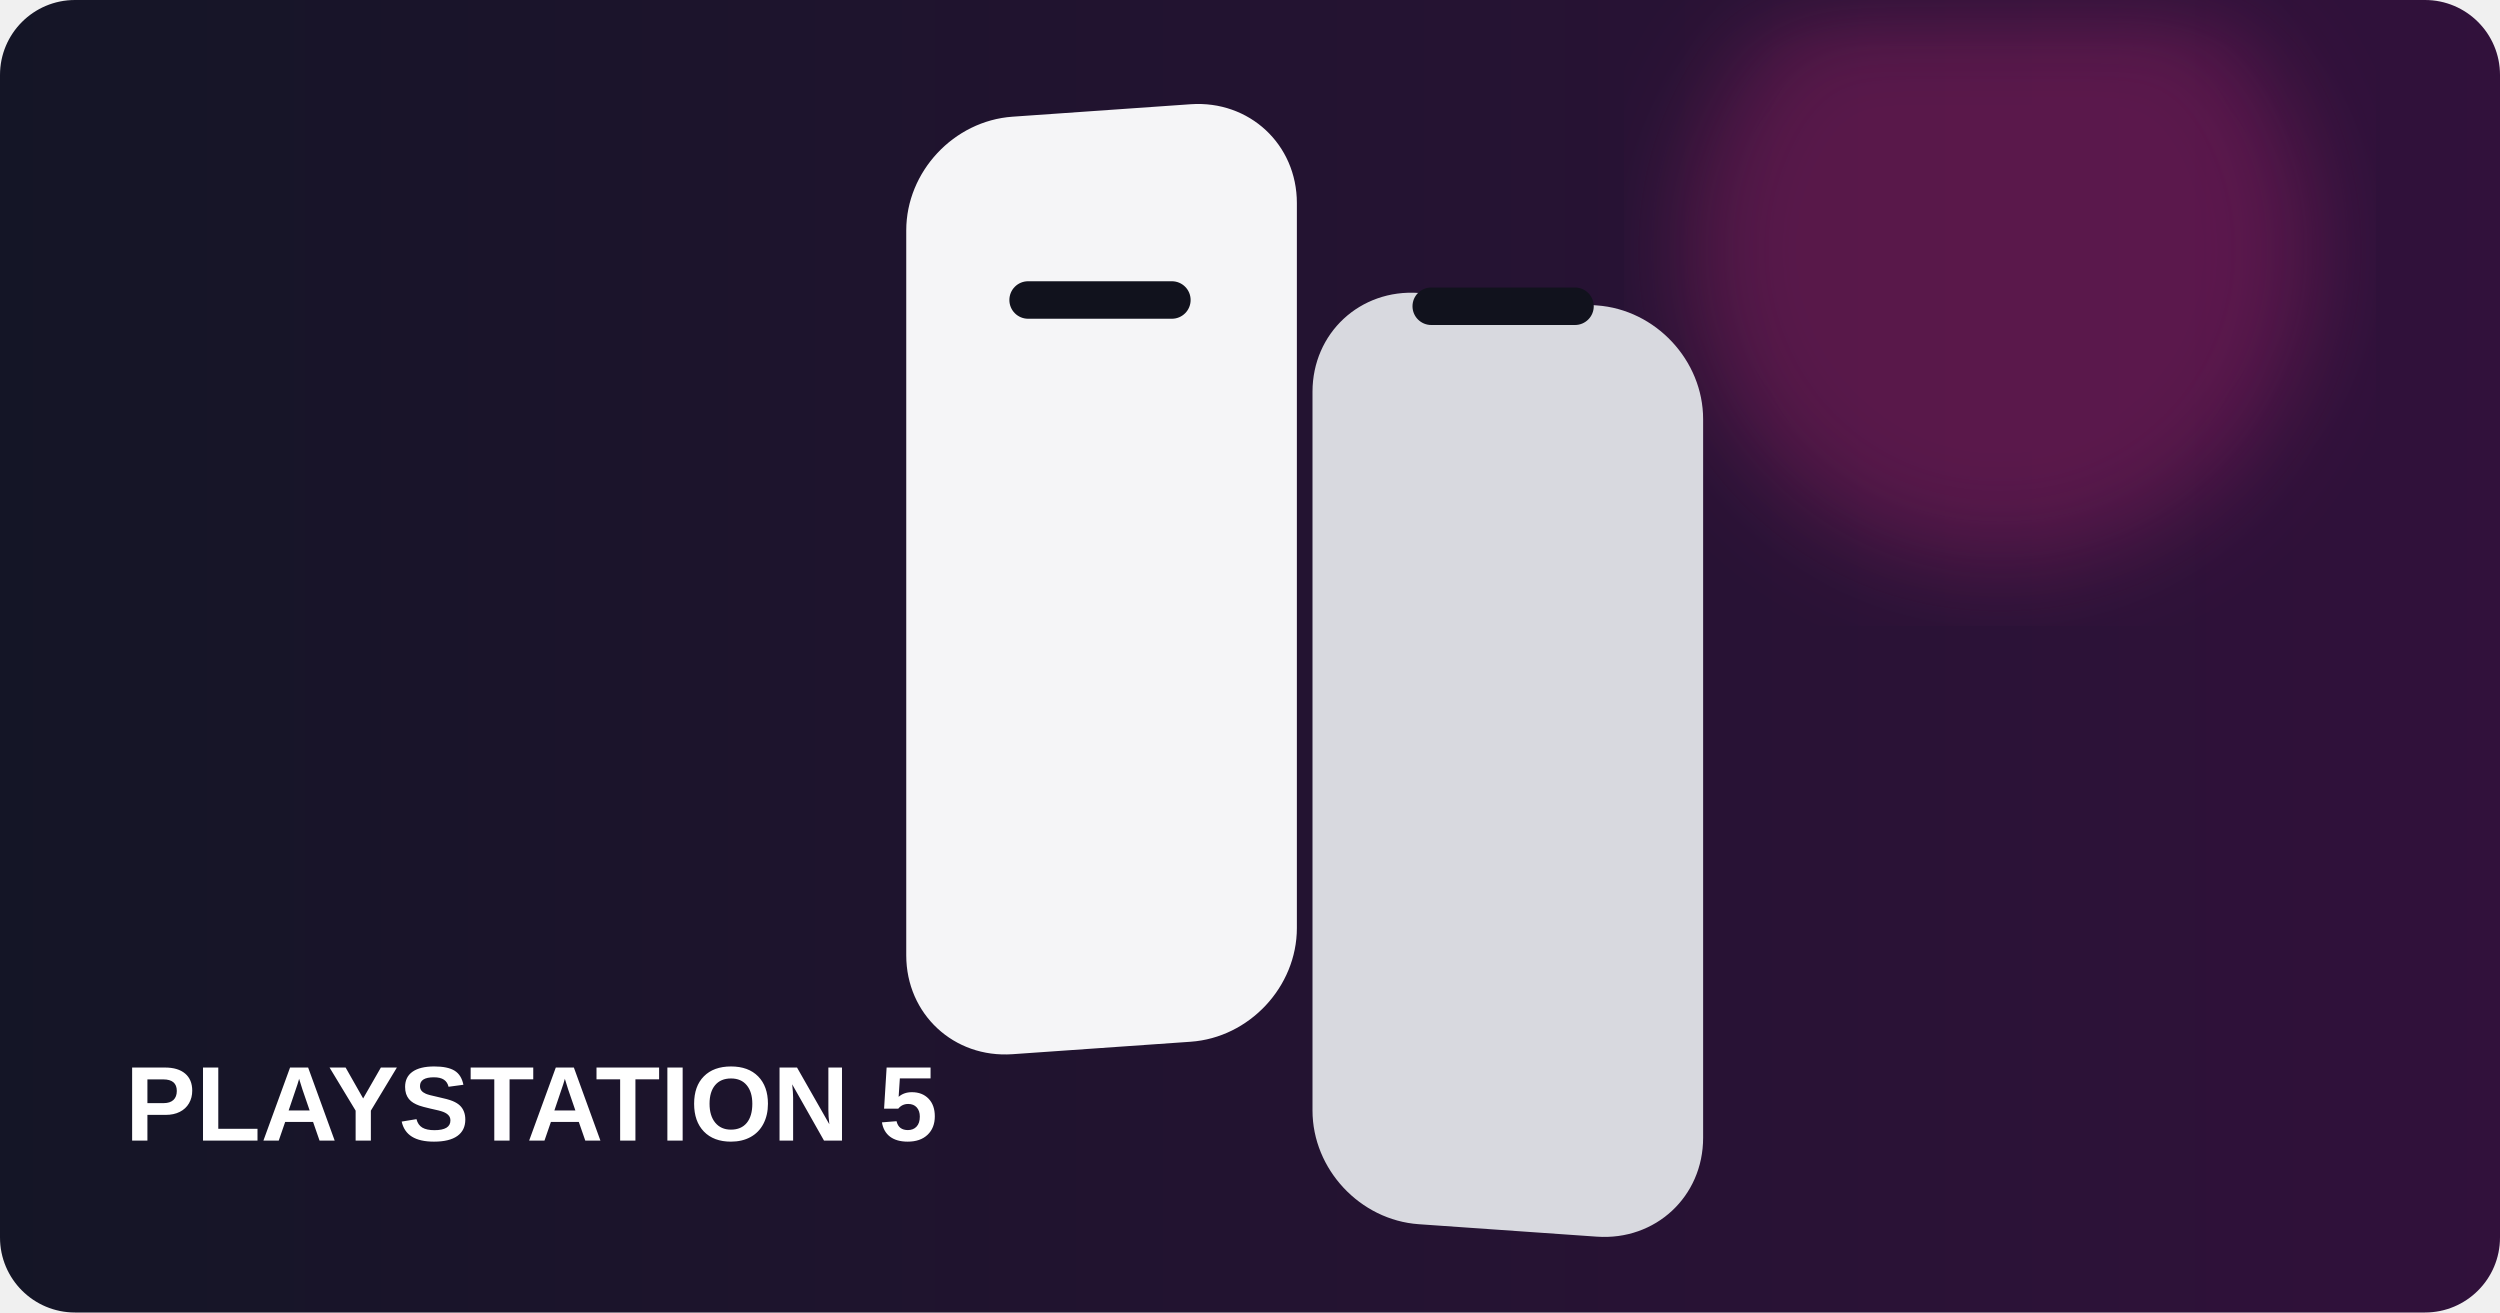
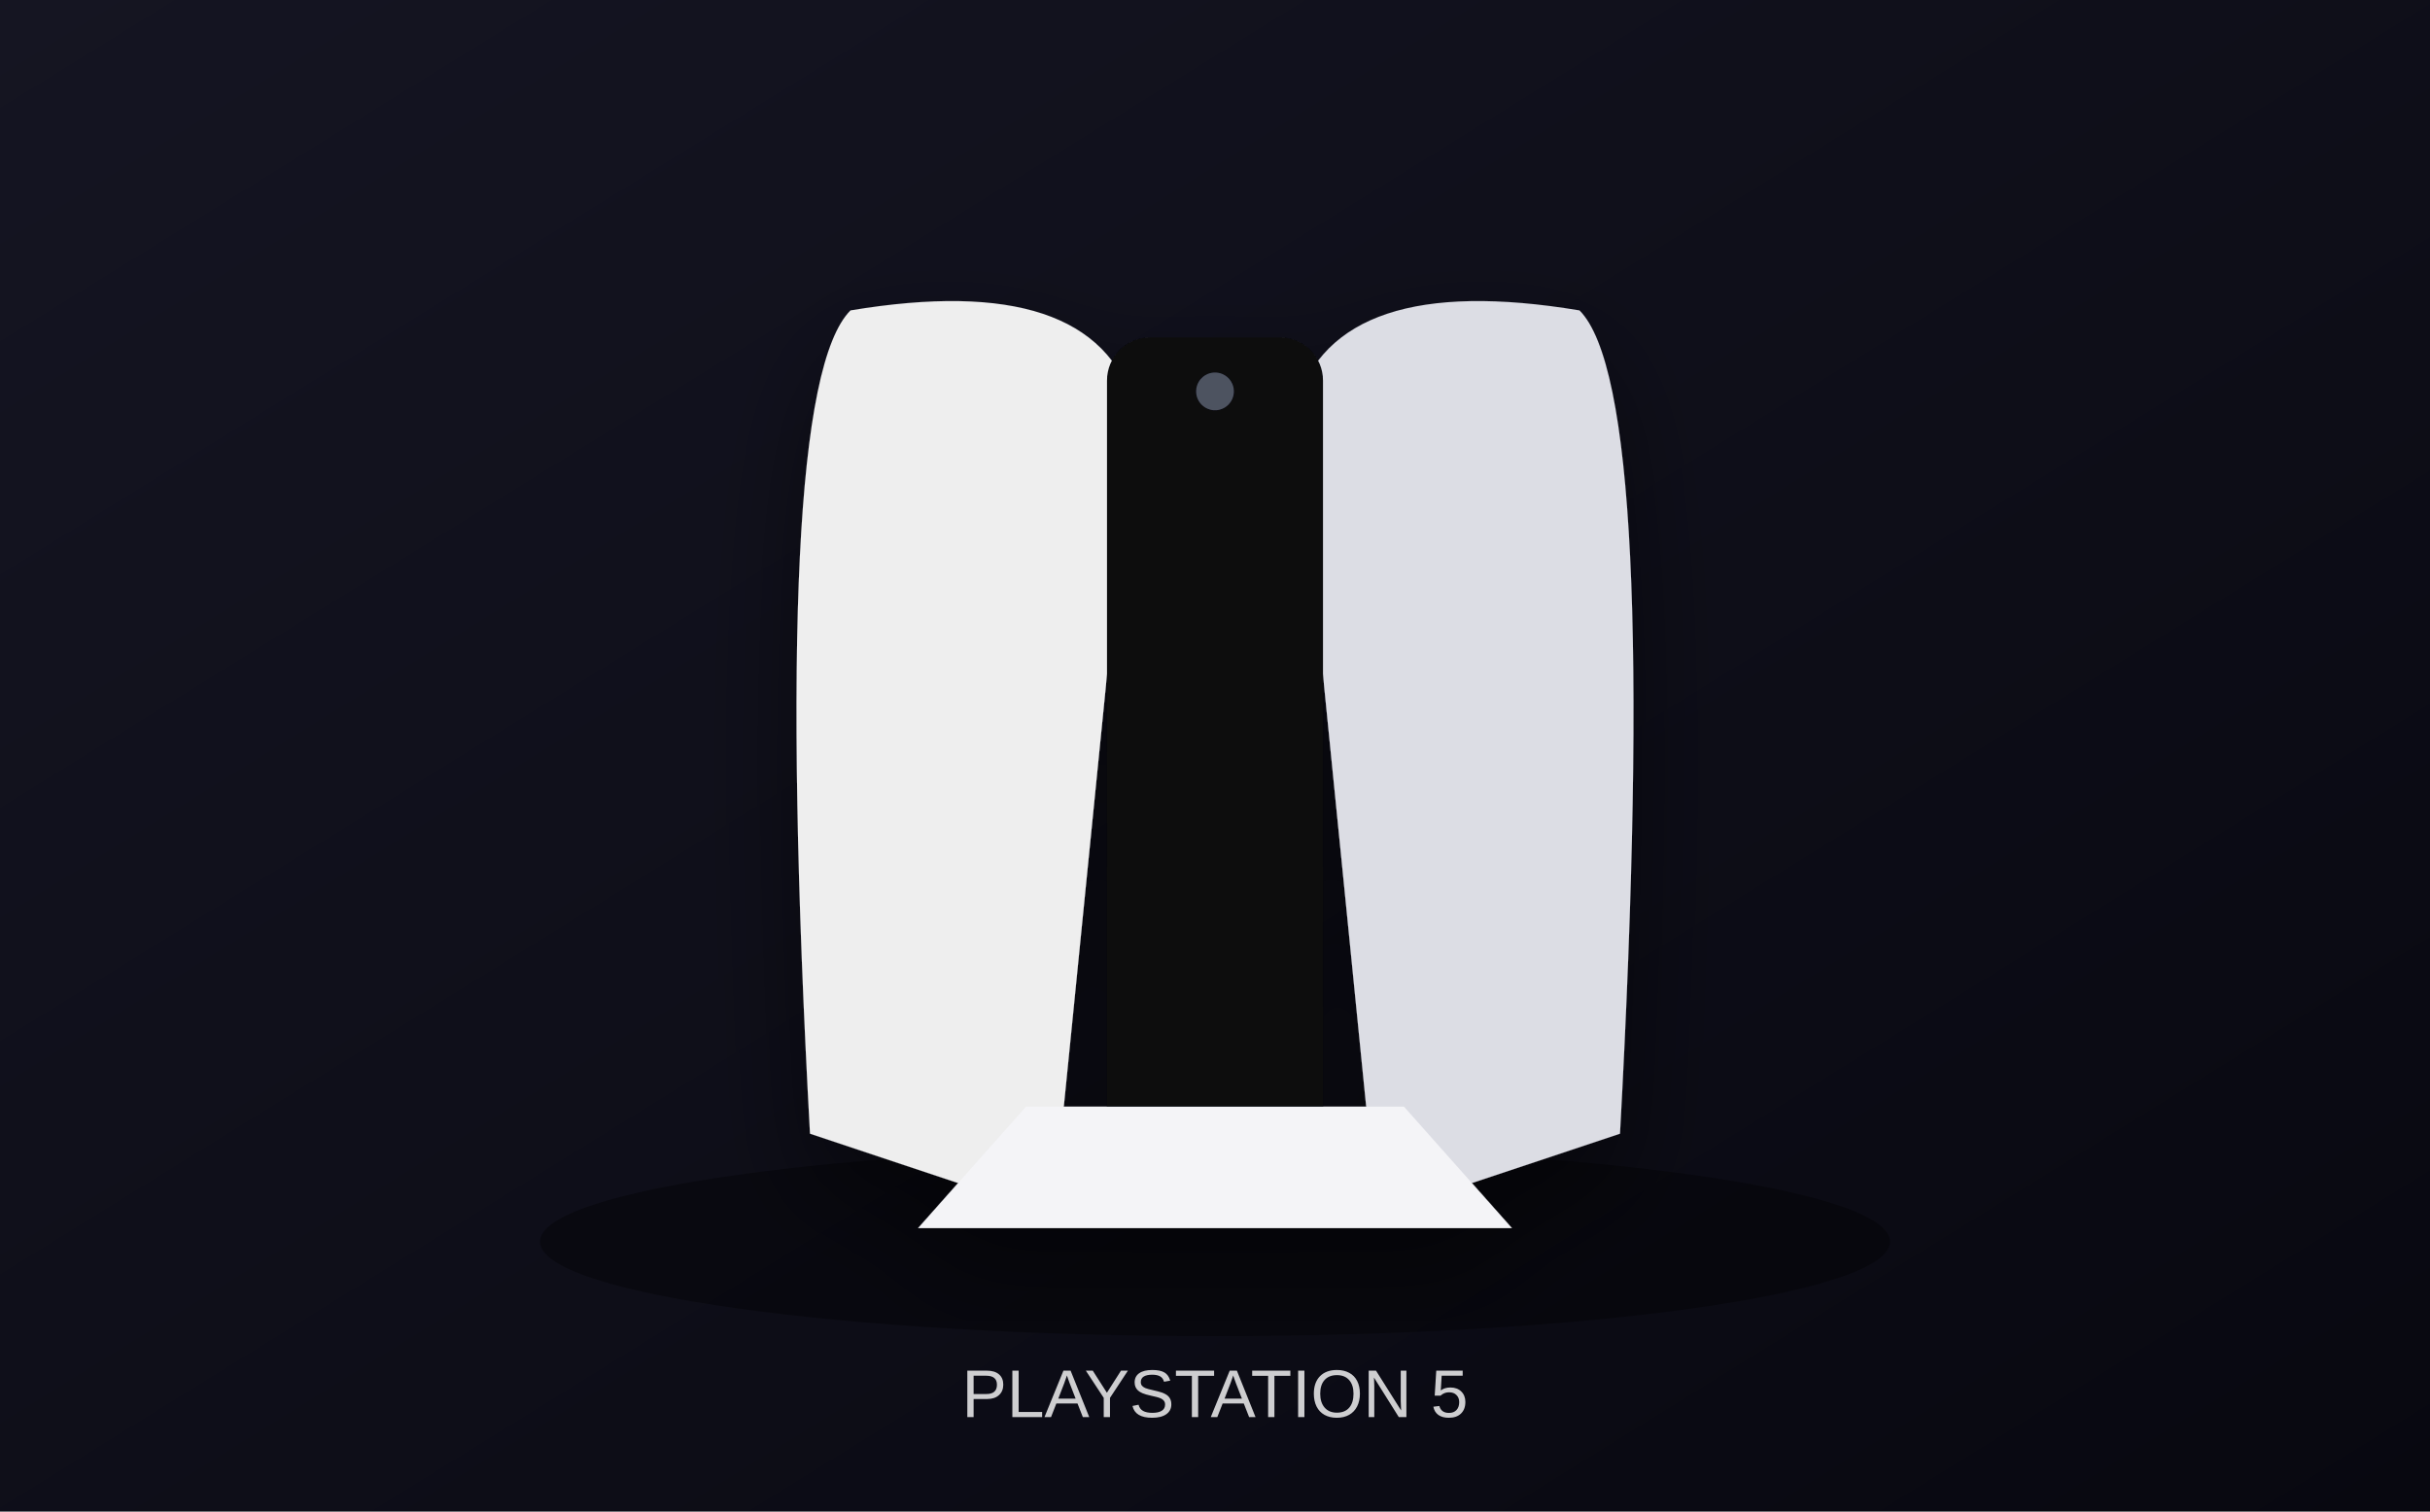
- <svg xmlns="http://www.w3.org/2000/svg" viewBox="0 0 800 420">
+ <svg xmlns="http://www.w3.org/2000/svg" viewBox="0 0 900 560">
  <defs>
-     <linearGradient id="g" x1="0" x2="1">
-       <stop stop-color="#141526" />
-       <stop offset="1" stop-color="#31113b" />
+     <linearGradient id="g" x1="0" y1="0" x2="1" y2="1">
+       <stop stop-color="#151522" />
+       <stop offset="1" stop-color="#080810" />
    </linearGradient>
-     <filter id="b">
-       <feGaussianBlur stdDeviation="16" />
+     <filter id="s">
+       <feDropShadow dx="0" dy="18" stdDeviation="18" flood-opacity=".45" />
    </filter>
  </defs>
-   <rect width="800" height="420" rx="24" fill="url(#g)" />
-   <circle cx="640" cy="80" r="100" fill="#ff2f92" opacity=".22" filter="url(#b)" />
-   <rect x="290" y="60" width="125" height="300" rx="34" fill="#f5f5f7" transform="skewY(-4)" />
-   <rect x="420" y="62" width="125" height="298" rx="34" fill="#d8d9df" transform="skewY(4)" />
-   <rect x="323" y="90" width="58" height="12" rx="6" fill="#11121d" />
-   <rect x="452" y="92" width="58" height="12" rx="6" fill="#11121d" />
-   <text x="40" y="365" fill="#fff" font-family="Arial" font-size="34" font-weight="700">PLAYSTATION 5</text>
+   <rect width="900" height="560" fill="url(#g)" />
+   <ellipse cx="450" cy="460" rx="250" ry="35" fill="#000" opacity=".35" />
+   <g filter="url(#s)">
+     <path d="M315 115 Q285 145 300 420 L390 450 420 150 Q405 100 315 115Z" fill="#eee" />
+     <path d="M585 115 Q615 145 600 420 L510 450 480 150 Q495 100 585 115Z" fill="#dcdde4" />
+     <rect x="410" y="125" width="80" height="305" rx="16" fill="#08090f" />
+     <circle cx="450" cy="145" r="7" fill="#4e5260" />
+     <path d="M380 410 L520 410 L560 455 L340 455Z" fill="#f4f4f7" />
+   </g>
+   <text x="450" y="525" fill="#fff" font-family="Arial" font-size="25" text-anchor="middle" opacity=".8">PLAYSTATION 5</text>
</svg>
